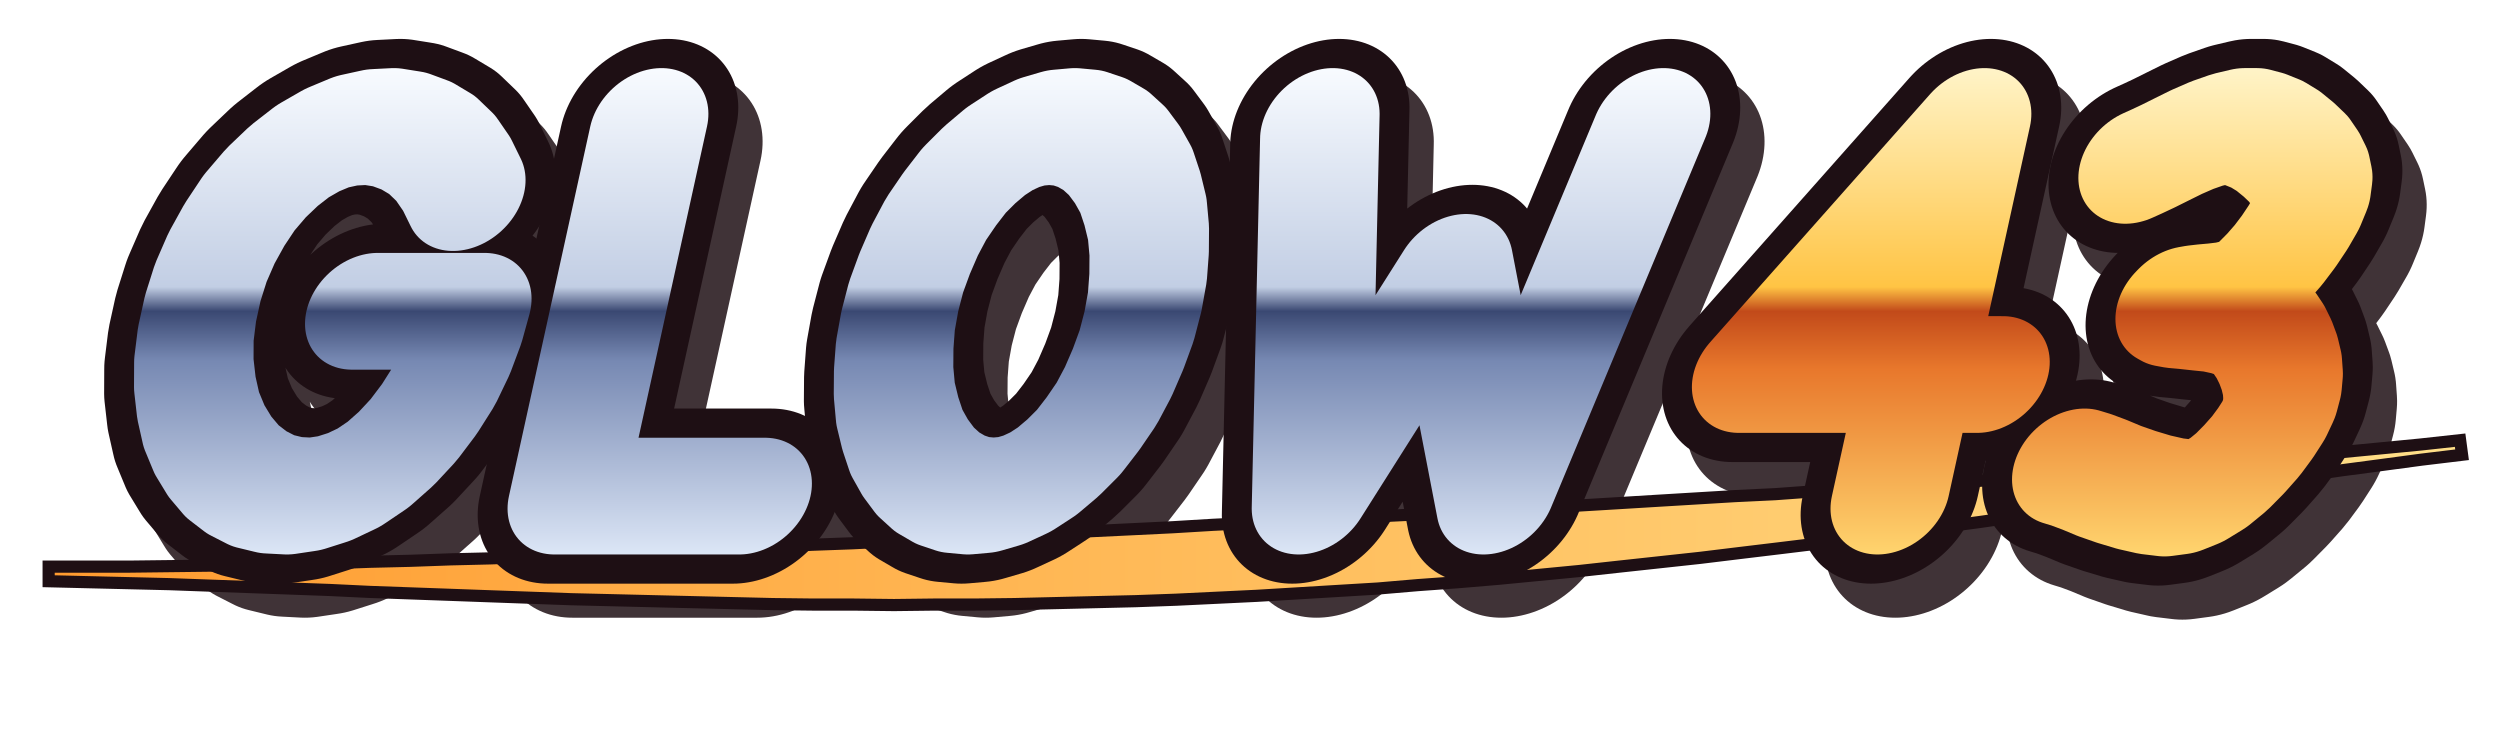
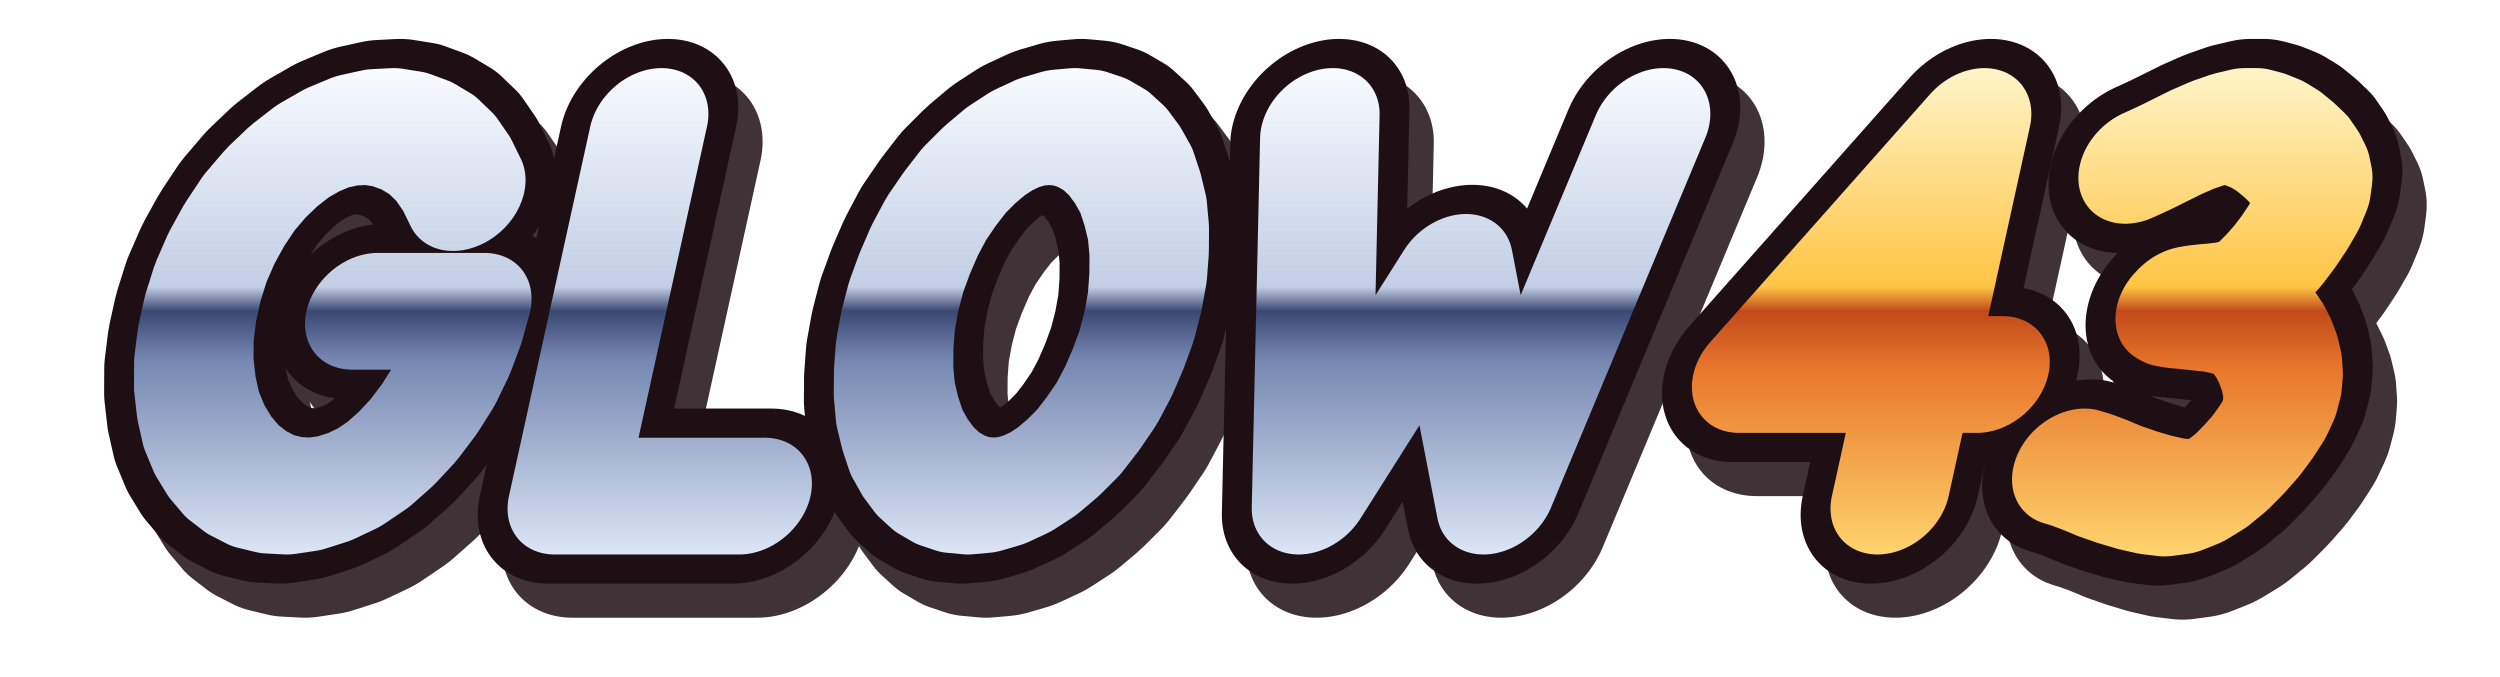
- <svg xmlns="http://www.w3.org/2000/svg" viewBox="0 0 514 150" width="1028" height="300">
+ <svg xmlns="http://www.w3.org/2000/svg" viewBox="0 0 514 139" width="1028" height="278">
  <defs>
    <linearGradient id="chrome" gradientUnits="userSpaceOnUse" x1="0" y1="14" x2="0" y2="114">
      <stop offset="0" stop-color="#f8fbff" />
      <stop offset="0.45" stop-color="#c2cee4" />
      <stop offset="0.5" stop-color="#3a4872" />
      <stop offset="0.6" stop-color="#7688b2" />
      <stop offset="1" stop-color="#dce6f6" />
    </linearGradient>
    <linearGradient id="accent" gradientUnits="userSpaceOnUse" x1="0" y1="14" x2="0" y2="114">
      <stop offset="0" stop-color="#fff4c8" />
      <stop offset="0.45" stop-color="#ffc444" />
      <stop offset="0.5" stop-color="#c24a1a" />
      <stop offset="0.62" stop-color="#e8782c" />
      <stop offset="1" stop-color="#ffd46e" />
    </linearGradient>
-     <linearGradient id="swoosh" gradientUnits="userSpaceOnUse" x1="0" y1="0" x2="514" y2="0">
-       <stop offset="0" stop-color="#ff9a2e" />
-       <stop offset="1" stop-color="#ffe08a" />
-     </linearGradient>
  </defs>
  <g transform="translate(5 7) matrix(1 0 -0.22 1 25.08 0)" opacity="0.85">
    <path d="M79.4 39.6L76.7 35.8L73.7 32.5L70.3 29.8L66.7 27.9L62.9 26.6L59.0 26.0L55.1 26.2L51.2 27.1L47.5 28.8L44.0 31.1L40.8 34.1L37.9 37.6L35.3 41.7L33.3 46.2L31.7 51.0L30.6 56.1L30.1 61.3L30.1 66.7L30.6 71.9L31.7 77.0L33.3 81.8L35.3 86.3L37.9 90.4L40.8 93.9L44.0 96.9L47.5 99.2L51.2 100.9L55.1 101.8L59.0 102.0L62.9 101.4L66.7 100.1L70.3 98.2L73.7 95.5L76.7 92.2L79.4 88.4L81.7 84.1L83.6 79.5L84.9 74.5L85.7 69.3L86.0 64.0L64.0 64.0" fill="none" stroke="#1e0f14" stroke-width="36" stroke-linecap="round" stroke-linejoin="round" />
    <path d="M114.0 26.0L114.0 102.0L152.0 102.0" fill="none" stroke="#1e0f14" stroke-width="36" stroke-linecap="round" stroke-linejoin="round" />
    <path d="M224.0 64.0L223.8 59.0L223.1 54.2L222.1 49.5L220.7 45.0L218.8 40.9L216.7 37.1L214.2 33.9L211.5 31.1L208.6 28.9L205.5 27.3L202.3 26.3L199.0 26.0L195.7 26.3L192.5 27.3L189.4 28.9L186.5 31.1L183.8 33.9L181.3 37.1L179.2 40.9L177.3 45.0L175.9 49.5L174.9 54.2L174.2 59.0L174.0 64.0L174.2 69.0L174.9 73.8L175.9 78.5L177.3 83.0L179.2 87.1L181.3 90.9L183.8 94.1L186.5 96.9L189.4 99.1L192.5 100.7L195.7 101.7L199.0 102.0L202.3 101.7L205.5 100.7L208.6 99.1L211.5 96.9L214.2 94.1L216.7 90.9L218.8 87.1L220.7 83.0L222.1 78.5L223.1 73.8L223.8 69.0L224.0 64.0" fill="none" stroke="#1e0f14" stroke-width="36" stroke-linecap="round" stroke-linejoin="round" />
    <path d="M252.0 26.0L267.0 102.0L286.0 56.0L305.0 102.0L320.0 26.0" fill="none" stroke="#1e0f14" stroke-width="36" stroke-linecap="round" stroke-linejoin="round" />
    <path d="M386.0 102.0L386.0 26.0L352.0 77.0L401.0 77.0" fill="none" stroke="#1e0f14" stroke-width="36" stroke-linecap="round" stroke-linejoin="round" />
    <path d="M422.0 34.0L423.6 33.2L425.7 32.1L428.2 30.7L430.9 29.2L433.8 27.8L436.7 26.7L439.5 26.0L442.0 26.0L444.4 26.6L447.1 27.6L449.7 29.0L452.3 30.8L454.7 32.7L456.6 34.8L458.1 36.9L459.0 39.0L459.2 41.3L458.7 43.9L457.7 46.7L456.4 49.6L454.9 52.4L453.2 55.0L451.5 57.2L450.0 59.0L448.3 60.3L446.1 61.1L443.7 61.7L441.3 62.0L439.1 62.2L437.4 62.4L436.3 62.6L436.0 63.0L436.8 63.4L438.5 63.7L440.8 63.9L443.6 64.2L446.6 64.5L449.5 65.1L452.0 65.9L454.0 67.0L455.6 68.5L457.2 70.3L458.7 72.4L460.0 74.6L461.1 77.0L461.8 79.4L462.1 81.7L462.0 84.0L461.4 86.4L460.3 89.0L458.9 91.7L457.1 94.4L455.1 97.0L452.9 99.2L450.5 100.9L448.0 102.0L445.1 102.4L441.7 102.0L438.0 101.2L434.1 100.1L430.4 98.9L427.0 97.6L424.1 96.6L422.0 96.0" fill="none" stroke="#1e0f14" stroke-width="36" stroke-linecap="round" stroke-linejoin="round" />
  </g>
-   <path d="M10.0 119.5L18.2 119.7L26.5 119.9L34.8 120.1L43.0 120.4L51.3 120.7L59.6 121.0L67.8 121.3L76.1 121.7L84.4 122.0L92.7 122.3L100.9 122.6L109.2 122.9L117.5 123.2L125.8 123.4L134.0 123.6L142.3 123.8L150.6 124.0L158.9 124.2L167.2 124.3L175.5 124.3L183.8 124.4L192.0 124.3L200.3 124.3L208.6 124.2L216.9 124.0L225.2 123.8L233.5 123.6L241.8 123.3L250.1 122.9L258.4 122.5L266.7 122.0L275.0 121.5L283.3 121.0L291.5 120.3L299.8 119.7L308.1 119.0L316.4 118.2L324.7 117.4L332.9 116.5L341.2 115.6L349.5 114.7L357.7 113.7L366.0 112.7L374.2 111.7L382.5 110.6L390.7 109.5L399.0 108.4L407.2 107.3L415.5 106.1L423.7 104.9L432.0 103.8L440.2 102.6L448.4 101.4L456.7 100.2L464.9 99.0L473.2 97.9L481.4 96.7L489.7 95.6L497.9 94.5L506.2 93.5L505.8 90.5L497.6 91.4L489.3 92.2L481.0 93.0L472.7 93.8L464.4 94.5L456.1 95.2L447.8 95.8L439.5 96.5L431.2 97.1L422.9 97.7L414.7 98.3L406.4 98.9L398.1 99.5L389.8 100.0L381.5 100.5L373.2 101.0L365.0 101.6L356.7 102.0L348.4 102.5L340.1 103.0L331.9 103.5L323.6 104.0L315.3 104.4L307.1 104.9L298.8 105.3L290.6 105.8L282.3 106.2L274.1 106.6L265.9 107.1L257.6 107.5L249.4 107.9L241.1 108.4L232.9 108.8L224.6 109.2L216.4 109.6L208.2 110.0L199.9 110.5L191.7 110.9L183.4 111.3L175.2 111.7L167.0 112.0L158.7 112.4L150.5 112.8L142.2 113.2L134.0 113.5L125.7 113.8L117.5 114.2L109.2 114.5L100.9 114.8L92.7 115.0L84.4 115.3L76.1 115.5L67.9 115.8L59.6 116.0L51.4 116.1L43.1 116.3L34.8 116.4L26.6 116.5L18.3 116.5L10.0 116.5Z" fill="url(#swoosh)" stroke="#1e0f14" stroke-width="2.5" />
  <g transform="matrix(1 0 -0.22 1 25.08 0)">
    <path d="M79.4 39.6L76.7 35.8L73.7 32.5L70.3 29.8L66.7 27.9L62.9 26.6L59.0 26.0L55.1 26.2L51.2 27.1L47.5 28.8L44.0 31.1L40.8 34.1L37.9 37.6L35.3 41.7L33.3 46.2L31.7 51.0L30.6 56.1L30.1 61.3L30.1 66.7L30.6 71.9L31.7 77.0L33.3 81.8L35.3 86.3L37.9 90.4L40.8 93.9L44.0 96.9L47.5 99.2L51.2 100.9L55.1 101.8L59.0 102.0L62.9 101.4L66.7 100.1L70.3 98.2L73.7 95.5L76.7 92.2L79.4 88.4L81.7 84.1L83.6 79.5L84.9 74.5L85.7 69.3L86.0 64.0L64.0 64.0" fill="none" stroke="#1e0f14" stroke-width="36" stroke-linecap="round" stroke-linejoin="round" />
    <path d="M114.0 26.0L114.0 102.0L152.0 102.0" fill="none" stroke="#1e0f14" stroke-width="36" stroke-linecap="round" stroke-linejoin="round" />
    <path d="M224.0 64.0L223.8 59.0L223.1 54.2L222.1 49.5L220.7 45.0L218.8 40.9L216.7 37.1L214.2 33.9L211.5 31.1L208.6 28.9L205.5 27.3L202.3 26.3L199.0 26.0L195.7 26.3L192.5 27.3L189.4 28.9L186.5 31.1L183.8 33.9L181.3 37.1L179.2 40.9L177.3 45.0L175.9 49.5L174.9 54.2L174.2 59.0L174.0 64.0L174.2 69.0L174.9 73.8L175.9 78.5L177.3 83.0L179.2 87.1L181.3 90.9L183.8 94.1L186.5 96.9L189.4 99.1L192.5 100.7L195.7 101.7L199.0 102.0L202.3 101.7L205.5 100.7L208.6 99.1L211.5 96.9L214.2 94.1L216.7 90.9L218.8 87.1L220.7 83.0L222.1 78.5L223.1 73.8L223.8 69.0L224.0 64.0" fill="none" stroke="#1e0f14" stroke-width="36" stroke-linecap="round" stroke-linejoin="round" />
    <path d="M252.0 26.0L267.0 102.0L286.0 56.0L305.0 102.0L320.0 26.0" fill="none" stroke="#1e0f14" stroke-width="36" stroke-linecap="round" stroke-linejoin="round" />
    <path d="M386.0 102.0L386.0 26.0L352.0 77.0L401.0 77.0" fill="none" stroke="#1e0f14" stroke-width="36" stroke-linecap="round" stroke-linejoin="round" />
    <path d="M422.0 34.0L423.6 33.2L425.7 32.1L428.2 30.7L430.9 29.2L433.8 27.8L436.7 26.7L439.5 26.0L442.0 26.0L444.4 26.6L447.1 27.6L449.7 29.0L452.3 30.8L454.7 32.7L456.6 34.8L458.1 36.9L459.0 39.0L459.2 41.3L458.7 43.9L457.7 46.7L456.4 49.6L454.9 52.4L453.2 55.0L451.5 57.2L450.0 59.0L448.3 60.3L446.1 61.1L443.7 61.7L441.3 62.0L439.1 62.2L437.4 62.4L436.3 62.6L436.0 63.0L436.8 63.4L438.5 63.7L440.8 63.9L443.6 64.2L446.6 64.5L449.5 65.1L452.0 65.9L454.0 67.0L455.6 68.5L457.2 70.3L458.7 72.4L460.0 74.6L461.1 77.0L461.8 79.4L462.1 81.7L462.0 84.0L461.4 86.4L460.3 89.0L458.9 91.7L457.1 94.4L455.1 97.0L452.9 99.2L450.5 100.9L448.0 102.0L445.1 102.4L441.7 102.0L438.0 101.2L434.1 100.1L430.4 98.9L427.0 97.6L424.1 96.6L422.0 96.0" fill="none" stroke="#1e0f14" stroke-width="36" stroke-linecap="round" stroke-linejoin="round" />
    <path d="M79.4 39.6L76.7 35.8L73.7 32.5L70.3 29.8L66.7 27.9L62.9 26.6L59.0 26.0L55.1 26.2L51.2 27.1L47.5 28.8L44.0 31.1L40.8 34.1L37.9 37.6L35.3 41.7L33.3 46.2L31.7 51.0L30.6 56.1L30.1 61.3L30.1 66.7L30.6 71.9L31.7 77.0L33.3 81.8L35.3 86.3L37.9 90.4L40.8 93.9L44.0 96.9L47.5 99.2L51.2 100.9L55.1 101.8L59.0 102.0L62.9 101.4L66.7 100.1L70.3 98.2L73.7 95.5L76.7 92.2L79.4 88.4L81.7 84.1L83.6 79.5L84.9 74.5L85.7 69.3L86.0 64.0L64.0 64.0" fill="none" stroke="url(#chrome)" stroke-width="24" stroke-linecap="round" stroke-linejoin="round" />
    <path d="M114.0 26.0L114.0 102.0L152.0 102.0" fill="none" stroke="url(#chrome)" stroke-width="24" stroke-linecap="round" stroke-linejoin="round" />
    <path d="M224.0 64.0L223.8 59.0L223.1 54.2L222.1 49.5L220.7 45.0L218.8 40.9L216.7 37.1L214.2 33.9L211.5 31.1L208.6 28.9L205.5 27.3L202.3 26.3L199.0 26.0L195.7 26.3L192.5 27.3L189.4 28.9L186.5 31.1L183.8 33.9L181.3 37.1L179.2 40.9L177.3 45.0L175.9 49.5L174.9 54.2L174.2 59.0L174.0 64.0L174.2 69.0L174.9 73.8L175.9 78.5L177.3 83.0L179.2 87.1L181.3 90.9L183.8 94.1L186.5 96.9L189.4 99.1L192.5 100.7L195.7 101.7L199.0 102.0L202.3 101.7L205.5 100.7L208.6 99.1L211.5 96.9L214.2 94.1L216.7 90.9L218.8 87.1L220.7 83.0L222.1 78.5L223.1 73.8L223.8 69.0L224.0 64.0" fill="none" stroke="url(#chrome)" stroke-width="24" stroke-linecap="round" stroke-linejoin="round" />
    <path d="M252.0 26.0L267.0 102.0L286.0 56.0L305.0 102.0L320.0 26.0" fill="none" stroke="url(#chrome)" stroke-width="24" stroke-linecap="round" stroke-linejoin="round" />
    <path d="M386.0 102.0L386.0 26.0L352.0 77.0L401.0 77.0" fill="none" stroke="url(#accent)" stroke-width="24" stroke-linecap="round" stroke-linejoin="round" />
    <path d="M422.0 34.0L423.6 33.2L425.7 32.1L428.2 30.7L430.9 29.2L433.8 27.8L436.7 26.7L439.5 26.0L442.0 26.0L444.4 26.6L447.1 27.6L449.7 29.0L452.3 30.8L454.7 32.7L456.6 34.8L458.1 36.9L459.0 39.0L459.2 41.3L458.7 43.9L457.7 46.7L456.4 49.6L454.9 52.4L453.2 55.0L451.5 57.2L450.0 59.0L448.3 60.3L446.1 61.1L443.7 61.7L441.3 62.0L439.1 62.2L437.4 62.4L436.3 62.6L436.0 63.0L436.8 63.4L438.5 63.7L440.8 63.9L443.6 64.2L446.6 64.5L449.5 65.1L452.0 65.9L454.0 67.0L455.6 68.5L457.2 70.3L458.7 72.4L460.0 74.6L461.1 77.0L461.8 79.4L462.1 81.7L462.0 84.0L461.4 86.4L460.3 89.0L458.9 91.7L457.1 94.4L455.1 97.0L452.9 99.2L450.5 100.9L448.0 102.0L445.1 102.4L441.7 102.0L438.0 101.2L434.1 100.1L430.4 98.9L427.0 97.6L424.1 96.6L422.0 96.0" fill="none" stroke="url(#accent)" stroke-width="24" stroke-linecap="round" stroke-linejoin="round" />
  </g>
</svg>
